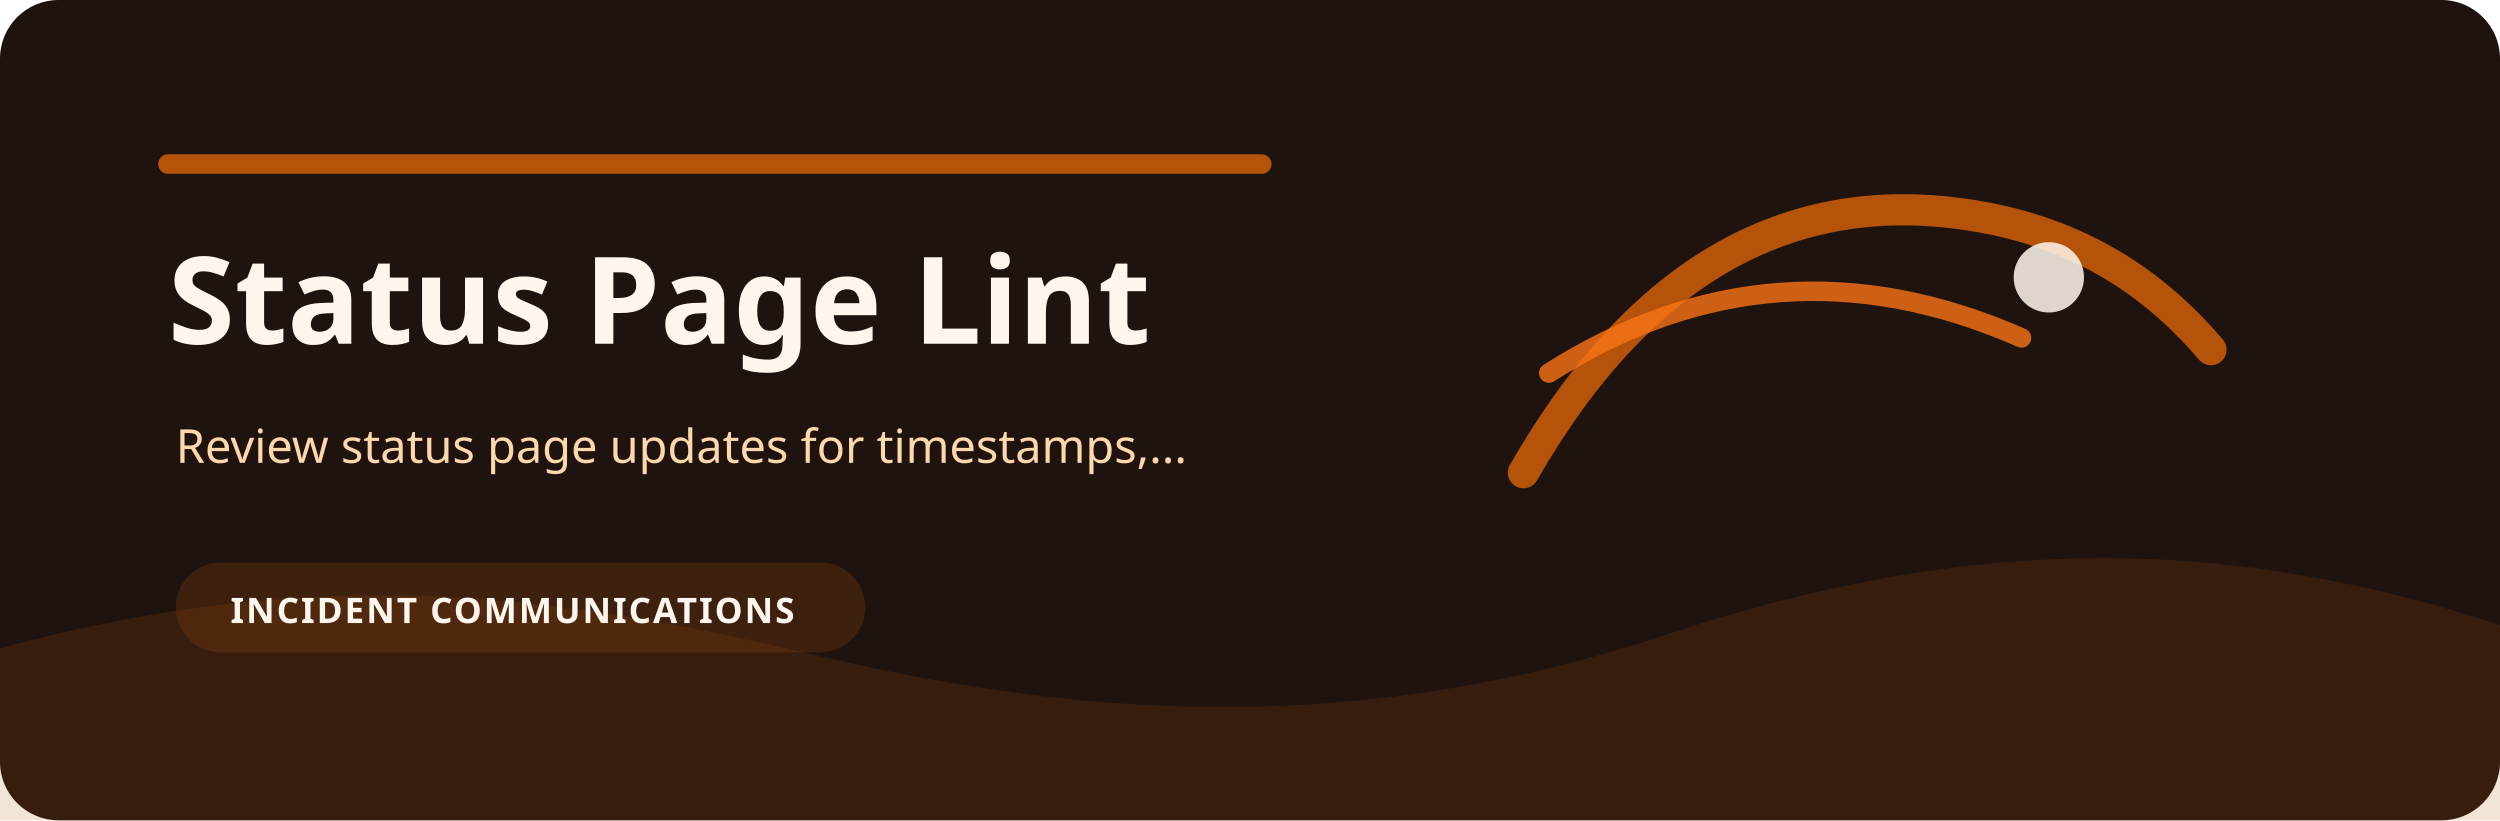
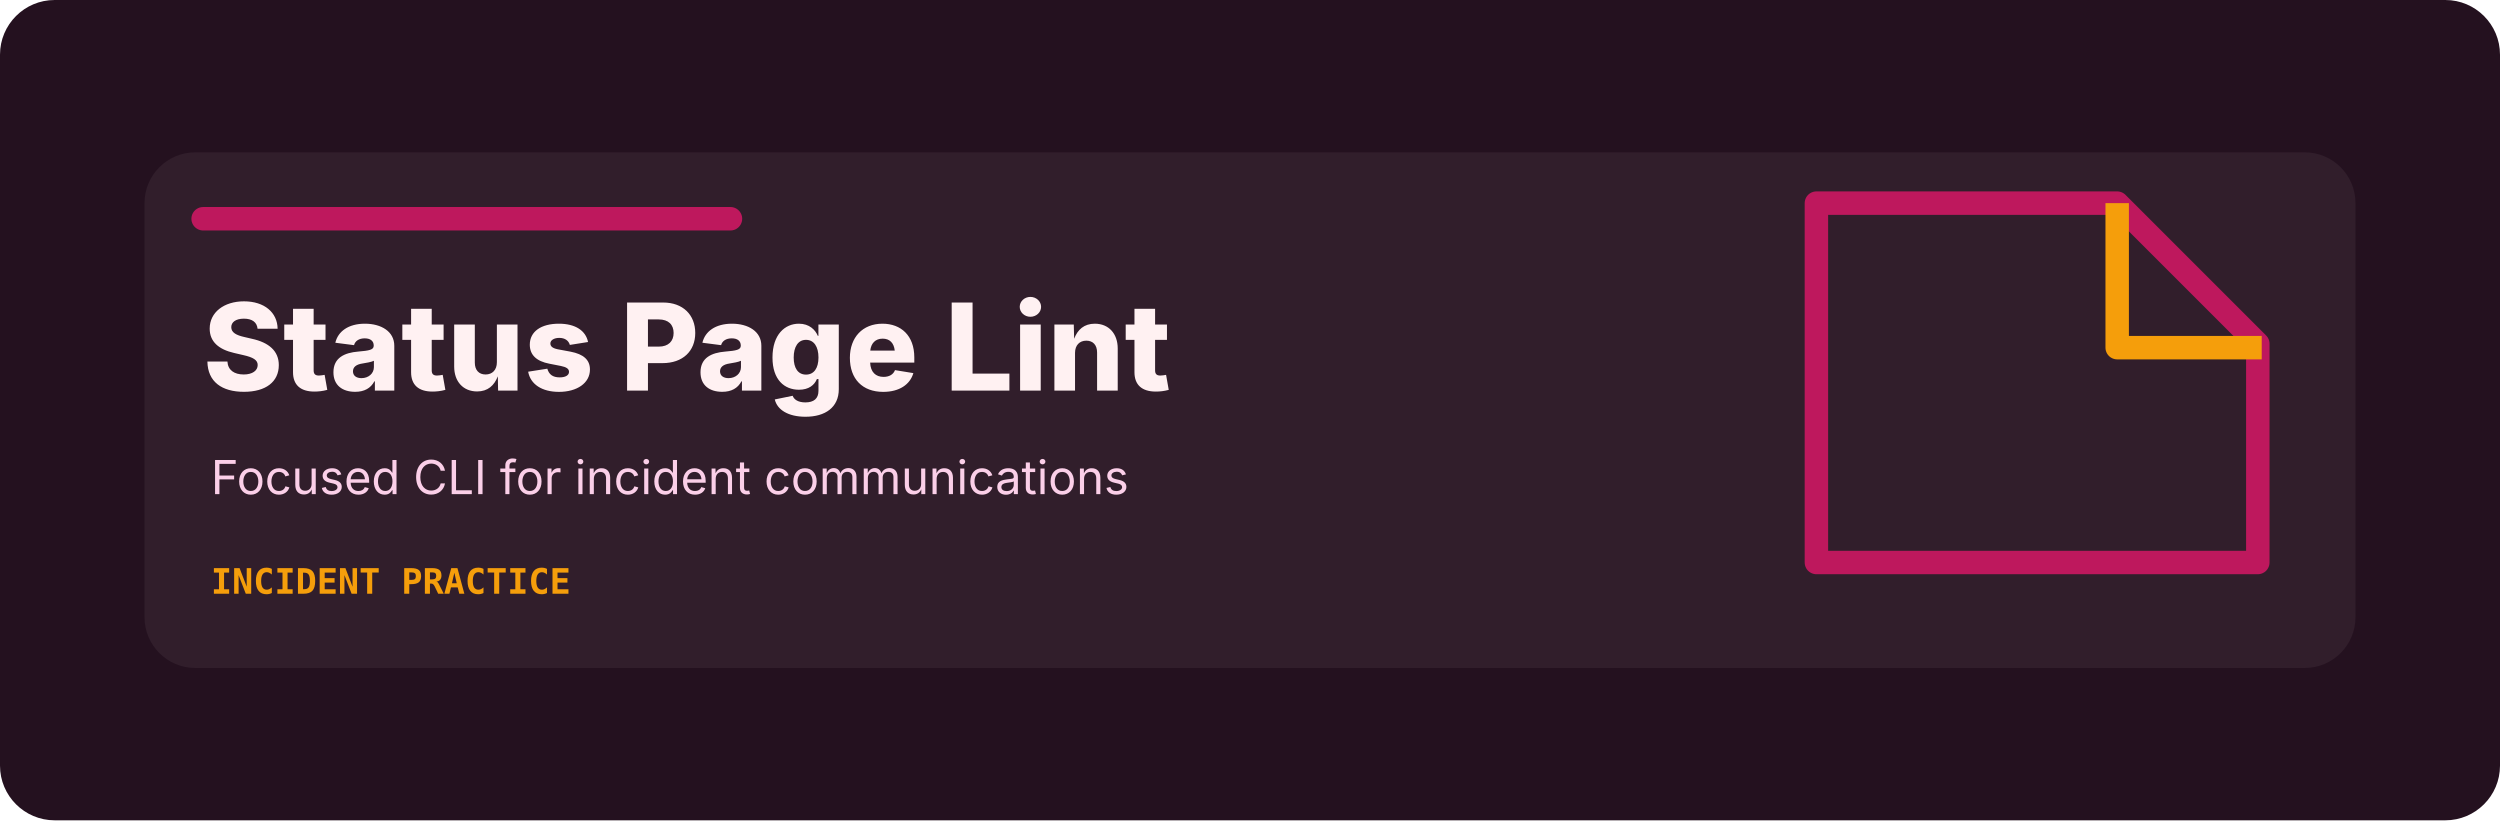
- <svg xmlns="http://www.w3.org/2000/svg" width="1280" height="420" viewBox="0 0 1280 420" fill="none" role="img" aria-label="Status Page Lint project cover">
-   <rect width="1280" height="420" rx="30" fill="#1f130f" />
-   <path d="M0 332C168 286 293 306 420 336C560 369 699 376 853 325C1018 270 1148 277 1280 320V420H0V332Z" fill="#b45309" opacity=".16" />
-   <path d="M86 84h560" stroke="#b45309" stroke-width="10" stroke-linecap="round" />
-   <text x="86" y="176" fill="#fff7ed" font-family="Plus Jakarta Sans, ui-sans-serif, system-ui" font-size="62" font-weight="800">Status Page Lint</text>
-   <text x="90" y="237" fill="#fed7aa" font-family="Plus Jakarta Sans, ui-sans-serif, system-ui" font-size="24" font-weight="500">Review status page updates for timestamps,...</text>
-   <rect x="90" y="288" width="353" height="46" rx="23" fill="#b45309" opacity=".20" />
-   <text x="118" y="319" fill="#fff7ed" font-family="Plus Jakarta Sans, ui-sans-serif, system-ui" font-size="18" font-weight="800" letter-spacing="1">INCIDENT COMMUNICATIONS</text>
-   <path d="M780 242c62-108 143-151 244-129 44 10 79 32 108 66" fill="none" stroke="#b45309" stroke-width="16" stroke-linecap="round" />
-   <path d="M793 191c77-49 158-55 242-18" fill="none" stroke="#f97316" stroke-width="10" stroke-linecap="round" opacity=".8" />
-   <circle cx="1049" cy="142" r="18" fill="#fff7ed" opacity=".85" />
+ <svg xmlns="http://www.w3.org/2000/svg" width="1280" height="420" viewBox="0 0 1280 420" fill="none" role="img" aria-label="Status Page Lint cover">
+   <rect width="1280" height="420" rx="28" fill="#24111f" />
+   <rect x="74" y="78" width="1132" height="264" rx="26" fill="#fff1f2" opacity=".06" />
+   <path d="M104 112h270" stroke="#be185d" stroke-width="12" stroke-linecap="round" />
+   <text x="104" y="200" fill="#fff1f2" font-family="Inter, ui-sans-serif, system-ui" font-size="62" font-weight="800">Status Page Lint</text>
+   <text x="108" y="253" fill="#fbcfe8" font-family="Inter, ui-sans-serif, system-ui" font-size="24">Focused CLI for incident communications</text>
+   <text x="108" y="304" fill="#f59e0b" font-family="ui-monospace, SFMono-Regular, Menlo, monospace" font-size="18" font-weight="700">INCIDENT PRACTICE</text>
+   <path d="M930 104h154l72 72v112H930z" fill="none" stroke="#be185d" stroke-width="12" stroke-linejoin="round" />
+   <path d="M1084 104v74h74" fill="none" stroke="#f59e0b" stroke-width="12" stroke-linejoin="round" />
</svg>
